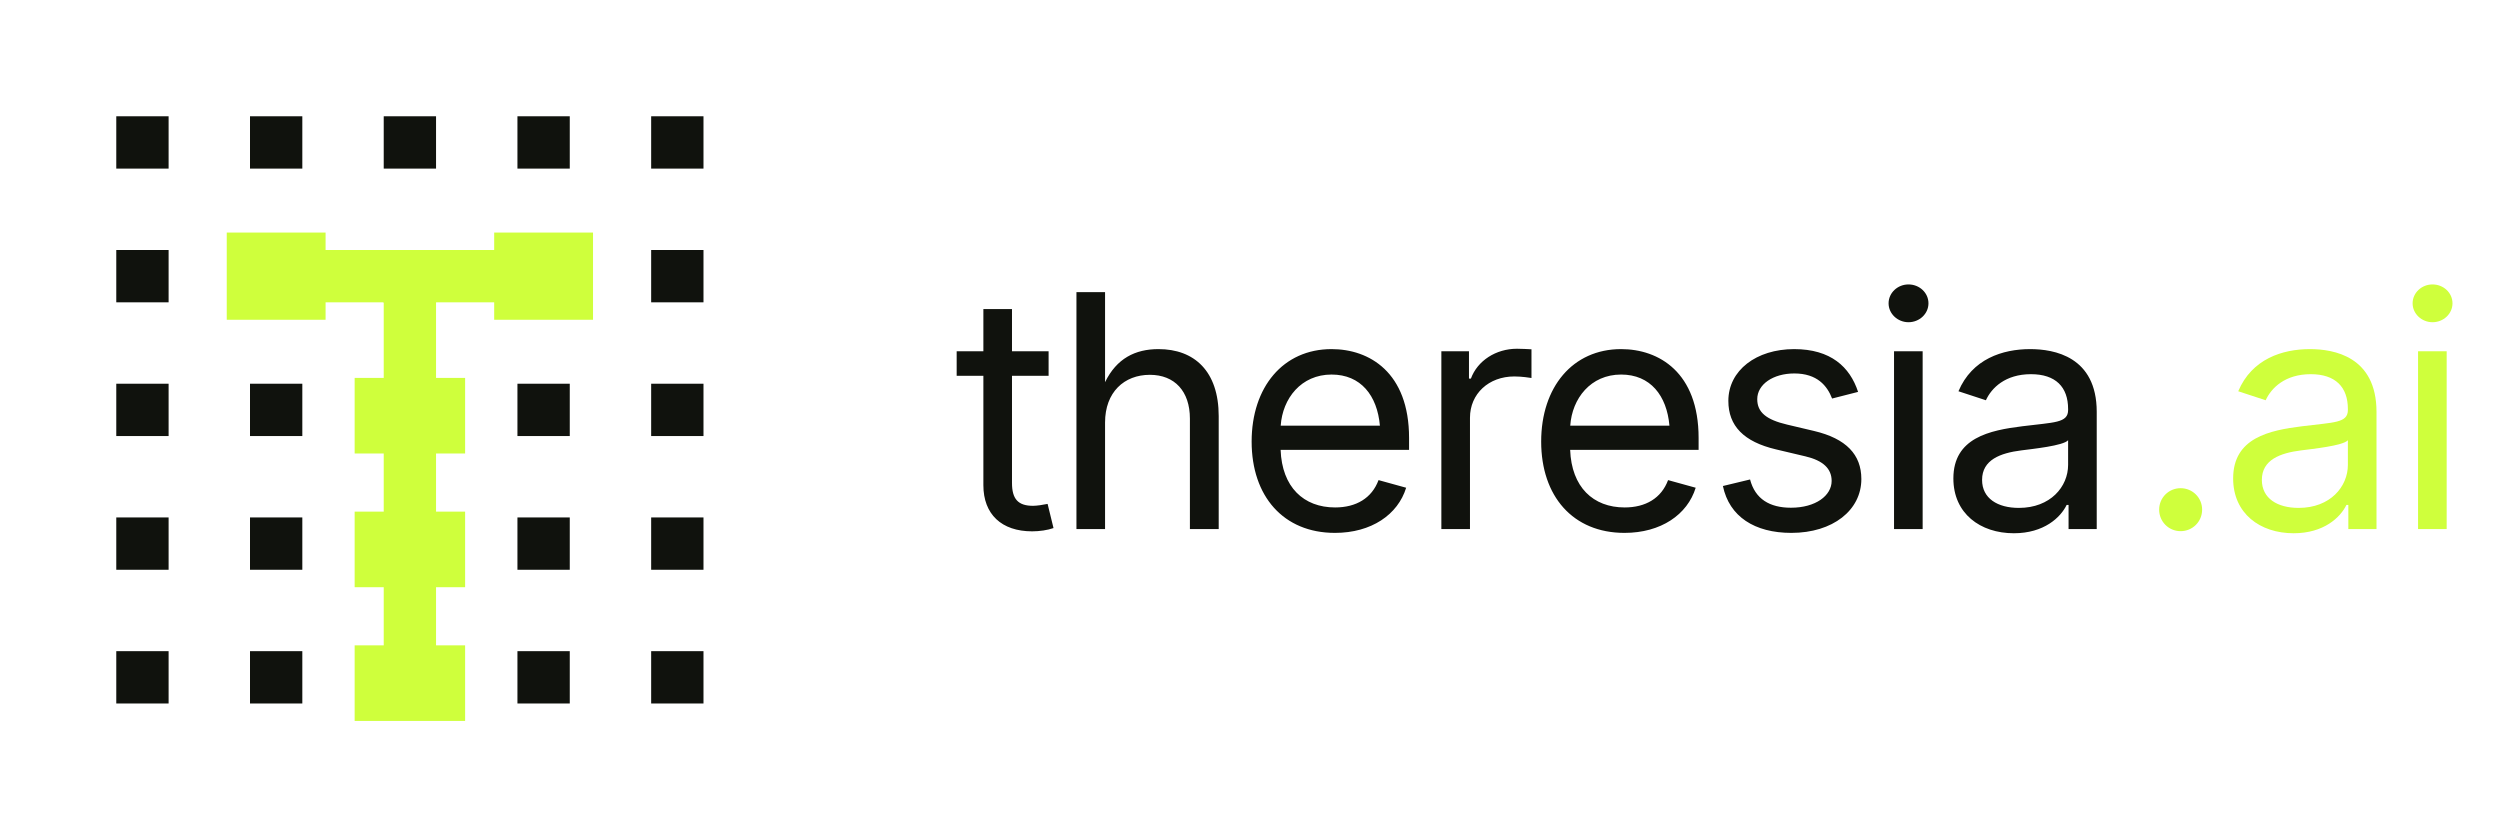
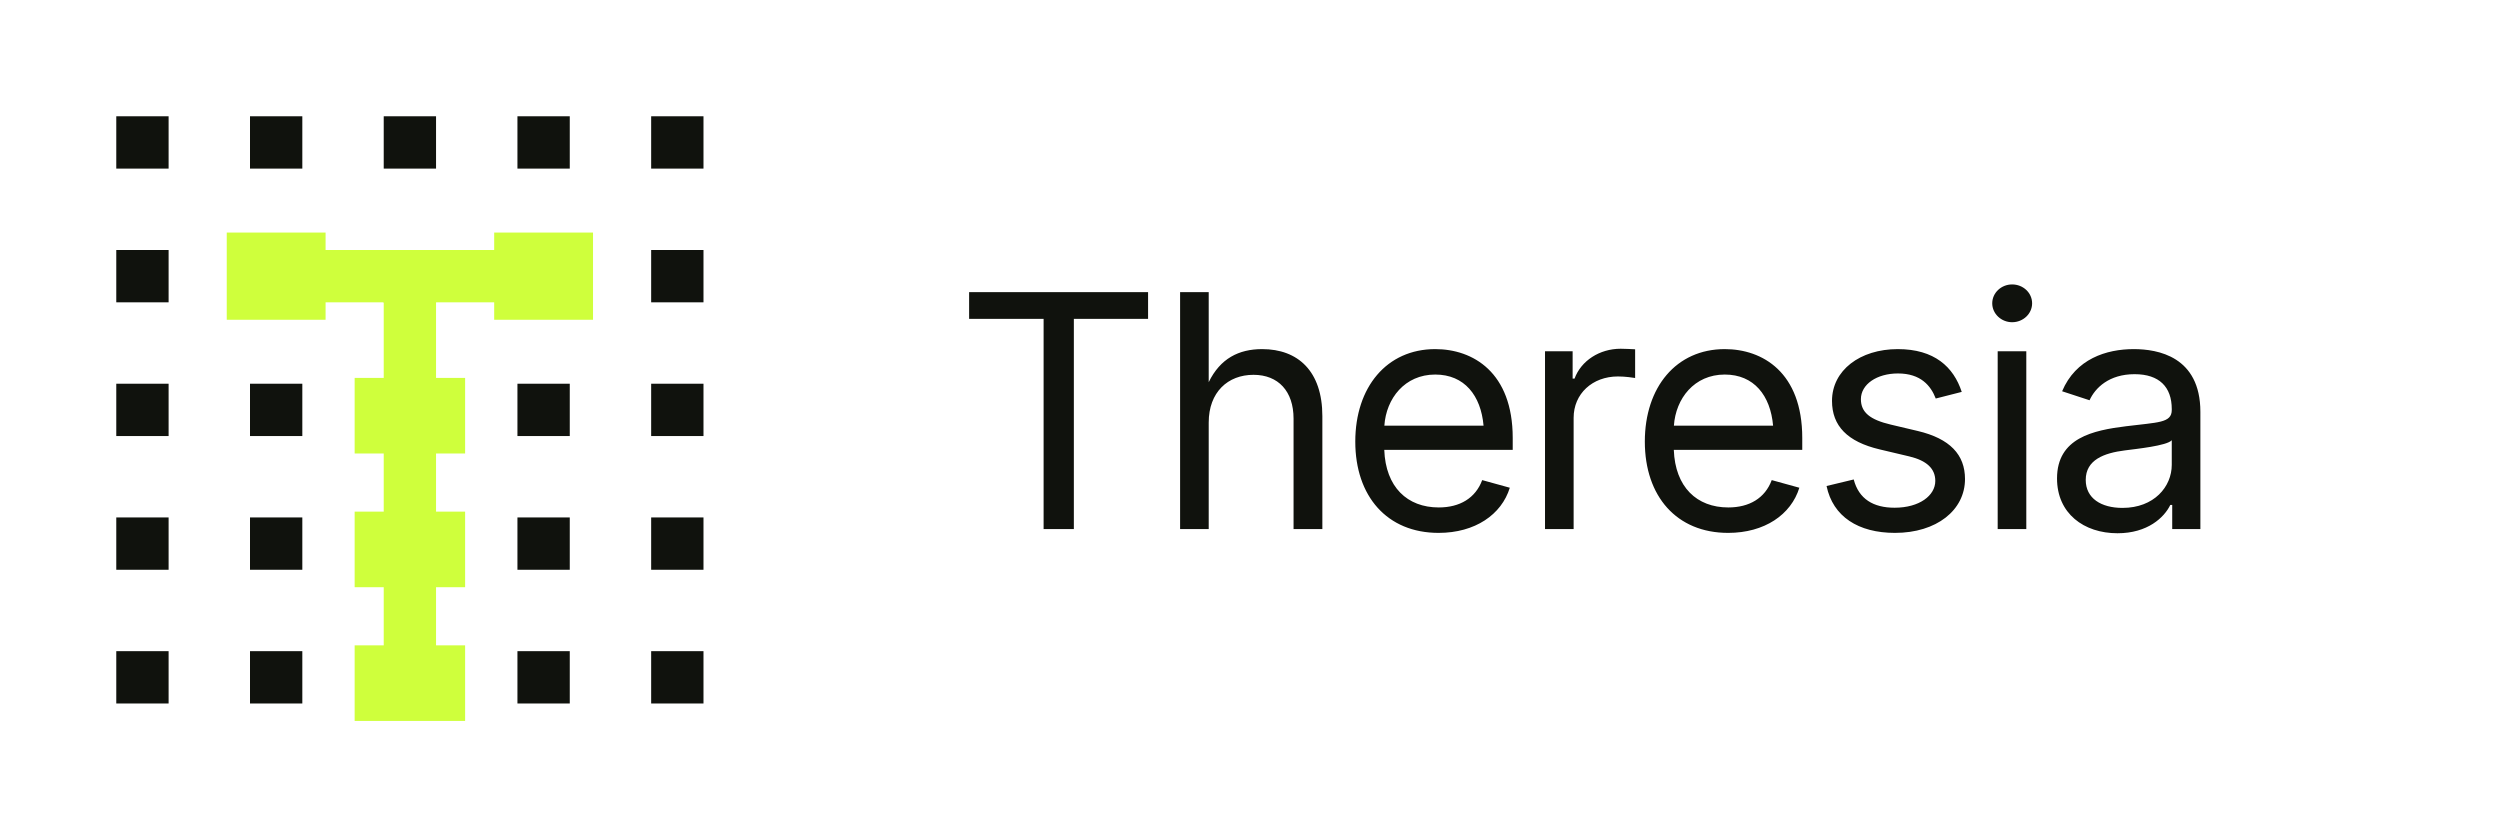
<svg xmlns="http://www.w3.org/2000/svg" width="430" height="140" viewBox="0 0 430 140" fill="none" role="img" aria-labelledby="title">
  <g aria-hidden="true">
    <g fill="#10120D">
      <rect x="20" y="20" width="9" height="9" />
      <rect x="43" y="20" width="9" height="9" />
      <rect x="66" y="20" width="9" height="9" />
      <rect x="89" y="20" width="9" height="9" />
      <rect x="112" y="20" width="9" height="9" />
      <rect x="20" y="43" width="9" height="9" />
      <rect x="43" y="43" width="9" height="9" />
      <rect x="66" y="43" width="9" height="9" />
      <rect x="89" y="43" width="9" height="9" />
      <rect x="112" y="43" width="9" height="9" />
      <rect x="20" y="66" width="9" height="9" />
      <rect x="43" y="66" width="9" height="9" />
      <rect x="66" y="66" width="9" height="9" />
      <rect x="89" y="66" width="9" height="9" />
      <rect x="112" y="66" width="9" height="9" />
      <rect x="20" y="89" width="9" height="9" />
      <rect x="43" y="89" width="9" height="9" />
      <rect x="66" y="89" width="9" height="9" />
      <rect x="89" y="89" width="9" height="9" />
      <rect x="112" y="89" width="9" height="9" />
      <rect x="20" y="112" width="9" height="9" />
      <rect x="43" y="112" width="9" height="9" />
      <rect x="66" y="112" width="9" height="9" />
      <rect x="89" y="112" width="9" height="9" />
      <rect x="112" y="112" width="9" height="9" />
    </g>
    <g fill="#CFFF3C">
      <rect x="43" y="43" width="55" height="9" />
      <rect x="39" y="40" width="17" height="15" />
      <rect x="85" y="40" width="17" height="15" />
      <rect x="66" y="43" width="9" height="78" />
      <rect x="61" y="65" width="19" height="13" />
      <rect x="61" y="88" width="19" height="13" />
      <rect x="61" y="111" width="19" height="13" />
    </g>
  </g>
-   <text x="164" y="91" fill="#10120D" font-family="Inter, Arial, Helvetica, sans-serif" font-size="56" font-weight="400" letter-spacing="-1.5">theresia</text>
-   <text x="367" y="91" fill="#CFFF3C" font-family="Inter, Arial, Helvetica, sans-serif" font-size="56" font-weight="400" letter-spacing="-1.5">.ai</text>
+   <text x="164" y="91" fill="#10120D" font-family="Inter, Arial, Helvetica, sans-serif" font-size="56" font-weight="400" letter-spacing="-1.5">Theresia</text>
</svg>
